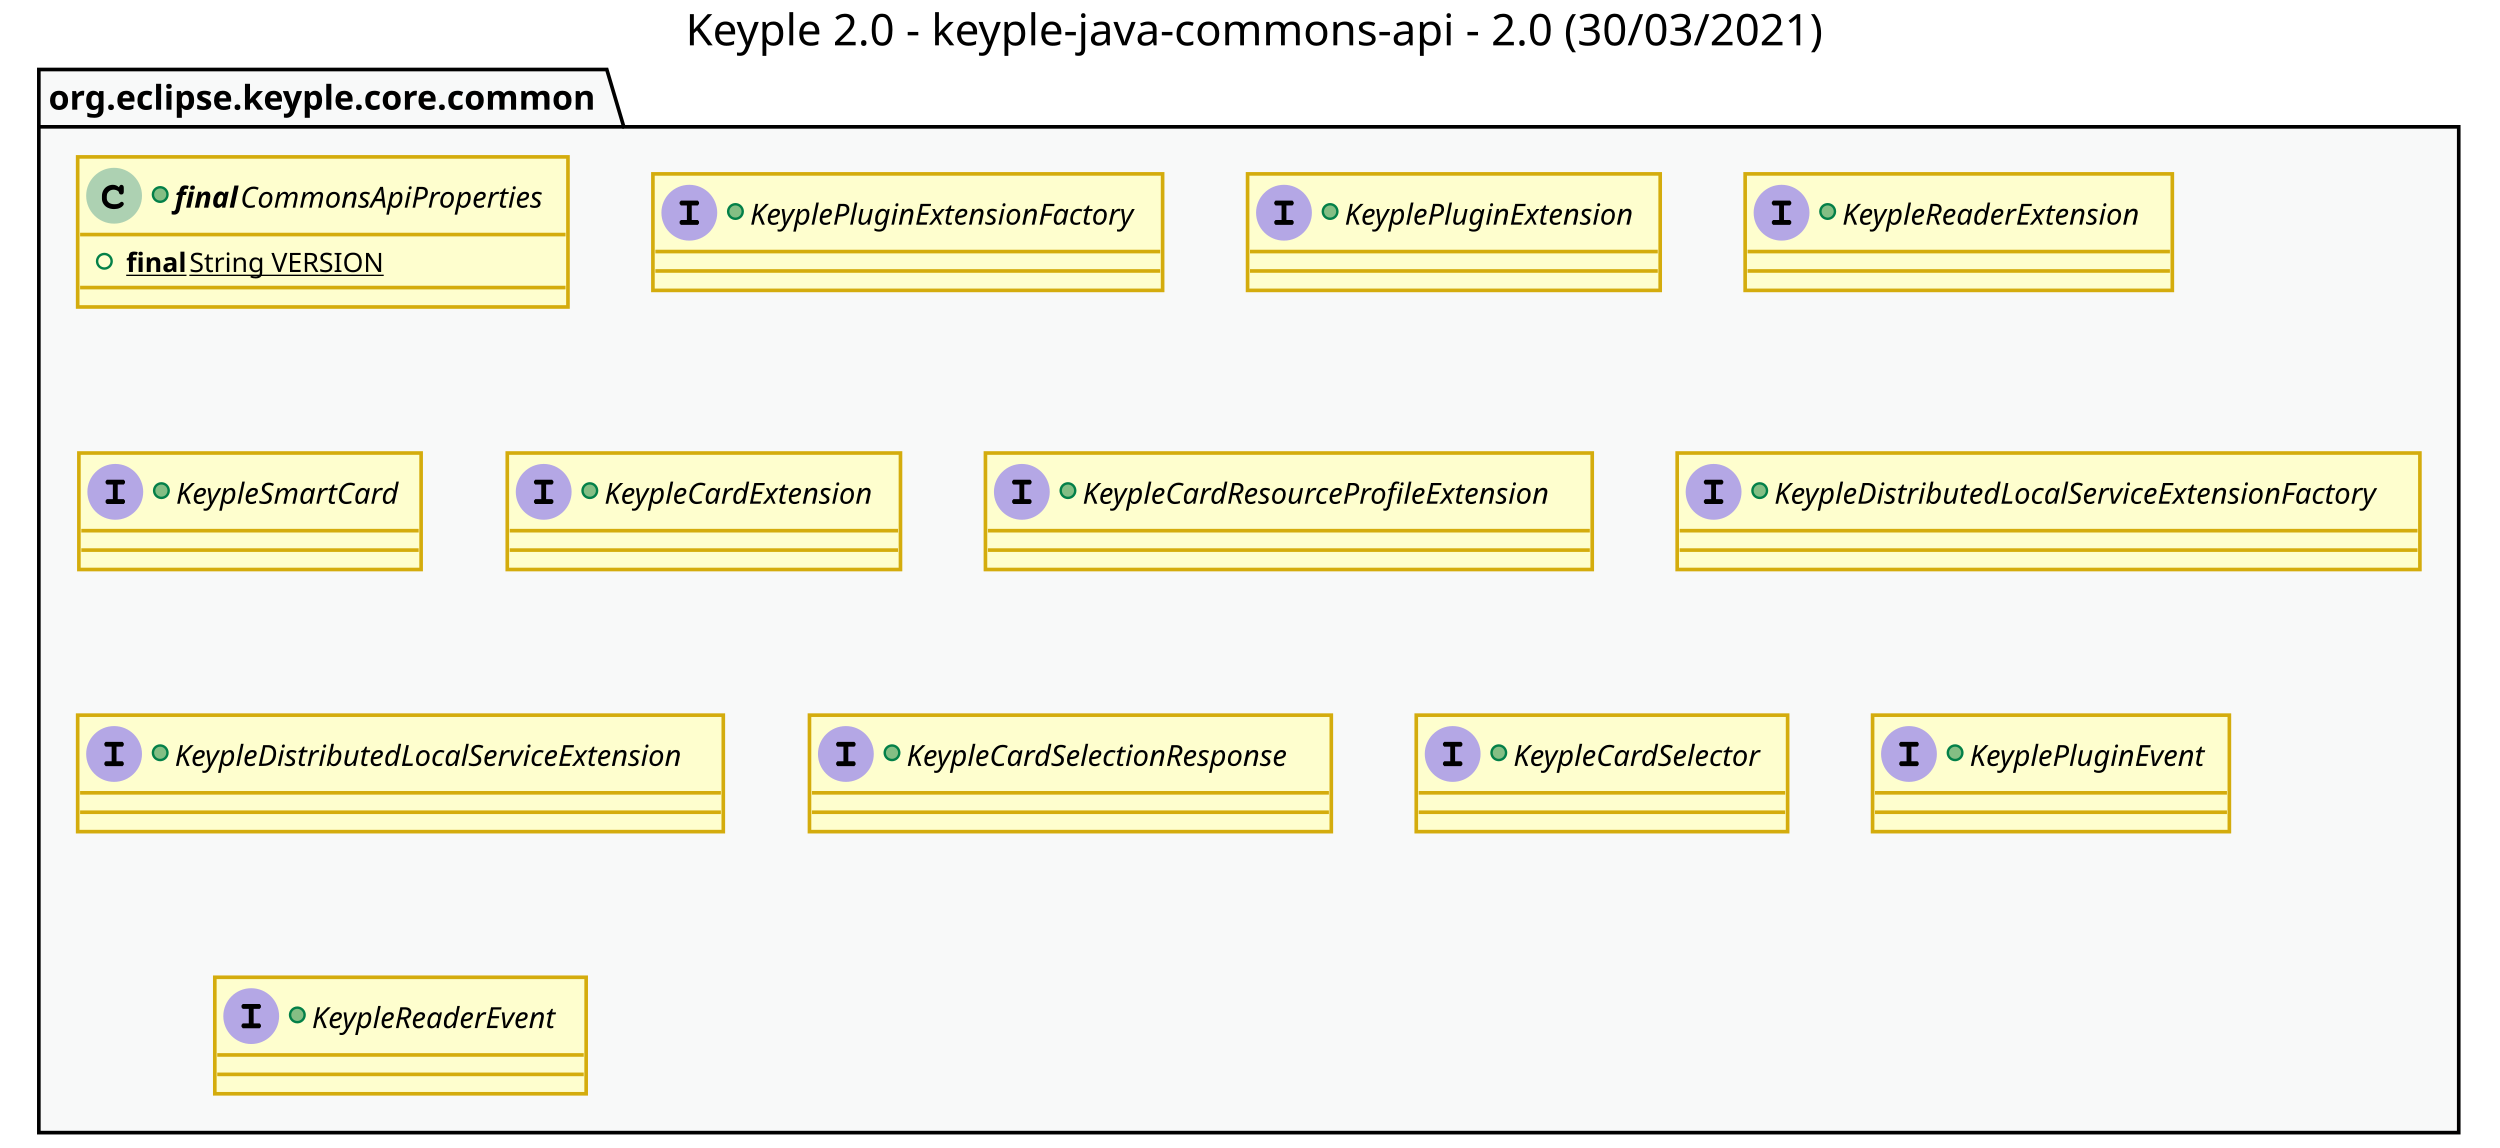
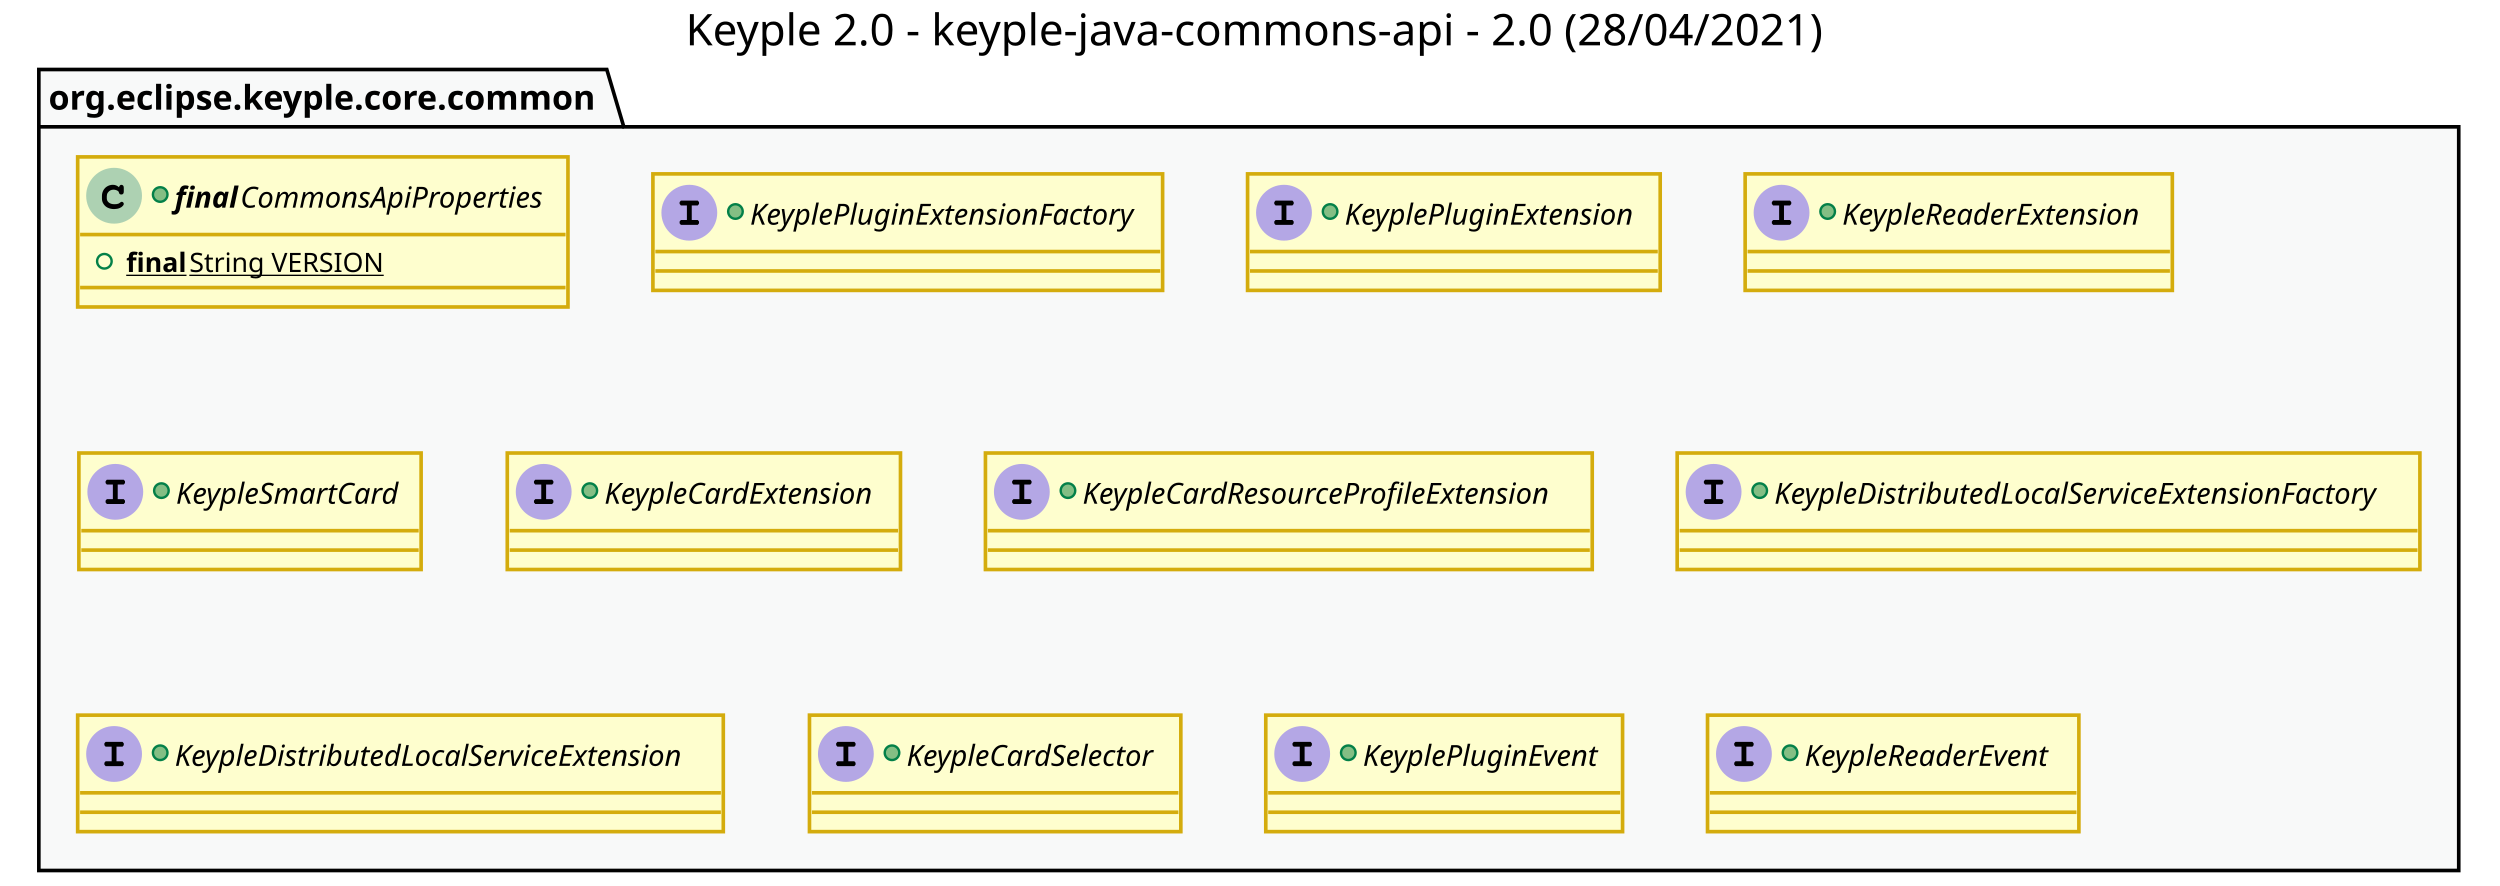
- <svg xmlns="http://www.w3.org/2000/svg" contentScriptType="application/ecmascript" contentStyleType="text/css" height="1182.5px" preserveAspectRatio="none" style="width:2575px;height:1182px;" version="1.1" viewBox="0 0 2575 1182" width="2575px" zoomAndPan="magnify">
+ <svg xmlns="http://www.w3.org/2000/svg" contentScriptType="application/ecmascript" contentStyleType="text/css" height="1095px" preserveAspectRatio="none" style="width:3090px;height:1095px;" version="1.1" viewBox="0 0 3090 1095" width="3090px" zoomAndPan="magnify">
  <defs />
  <g>
-     <text fill="#000000" font-family="sans-serif" font-size="45" lengthAdjust="spacing" textLength="1130" x="706.25" y="46.714">Keyple 2.0 - keyple-java-commons-api - 2.0 (30/03/2021)</text>
-     <polygon fill="#F8F9F9" points="40,71.602,625,71.602,642.5,130.625,2532.5,130.625,2532.5,1166.602,40,1166.602,40,71.602" style="stroke:#000000;stroke-width:3.75;" />
-     <line style="stroke:#000000;stroke-width:3.75;" x1="40" x2="642.5" y1="130.625" y2="130.625" />
-     <text fill="#000000" font-family="sans-serif" font-size="35" font-weight="bold" lengthAdjust="spacing" textLength="570" x="50" y="112.935">org.eclipse.keyple.core.common</text>
-     <rect codeLine="48" fill="#FEFECE" height="154.59" id="ApiProperties" style="stroke:#D4AC0D;stroke-width:3.75;" width="505" x="80" y="161.602" />
-     <ellipse cx="117.5" cy="201.602" fill="#ADD1B2" rx="27.5" ry="27.5" style="stroke:#ADD1B2;stroke-width:2.5;" />
-     <path d="M122.5,192.852 Q123.008,191.602 123.594,190.977 Q124.18,190.352 124.844,190.352 Q126.016,190.352 126.758,191.055 Q127.5,191.758 127.5,193.398 L127.5,197.305 Q127.5,198.945 126.797,199.648 Q126.094,200.352 125,200.352 Q124.023,200.352 123.398,199.922 Q122.773,199.492 122.5,198.359 Q122.383,197.578 121.953,197.148 Q121.172,196.328 119.766,195.859 Q118.359,195.352 116.953,195.352 Q115.195,195.352 113.711,196.055 Q112.266,196.758 111.133,198.32 Q110,199.883 110,202.031 L110,204.336 Q110,206.914 112.109,208.633 Q114.219,210.352 117.969,210.352 Q120.195,210.352 121.758,209.844 Q122.656,209.57 123.672,208.672 Q124.336,208.164 124.688,208.008 Q125.039,207.852 125.469,207.852 Q126.289,207.852 126.875,208.516 Q127.5,209.141 127.5,210.039 Q127.5,210.898 126.641,211.914 Q125.391,213.398 123.398,214.219 Q120.781,215.352 117.578,215.352 Q113.828,215.352 110.82,213.867 Q108.398,212.695 106.68,210.156 Q105,207.617 105,204.609 L105,201.875 Q105,198.75 106.484,196.016 Q108.008,193.281 110.625,191.836 Q113.281,190.352 116.25,190.352 Q118.047,190.352 119.609,190.977 Q121.172,191.602 122.5,192.852 Z " fill="#000000" />
-     <ellipse cx="165" cy="200.352" fill="#84BE84" rx="7.5" ry="7.5" style="stroke:#038048;stroke-width:2.5;" />
-     <text fill="#000000" font-family="sans-serif" font-size="30" font-style="italic" font-weight="bold" lengthAdjust="spacing" textLength="60" x="180" y="213.877">final</text>
-     <text fill="#000000" font-family="sans-serif" font-size="30" font-style="italic" lengthAdjust="spacing" textLength="330" x="247.5" y="213.877">CommonsApiProperties</text>
-     <line style="stroke:#D4AC0D;stroke-width:3.75;" x1="82.5" x2="582.5" y1="241.602" y2="241.602" />
-     <ellipse cx="107.5" cy="269.102" rx="7.5" ry="7.5" style="stroke:#038048;stroke-width:2.5;fill:none;" />
-     <text fill="#000000" font-family="sans-serif" font-size="27.5" font-weight="bold" lengthAdjust="spacing" text-decoration="underline" textLength="57.5" x="130" y="280.149">final</text>
-     <text fill="#000000" font-family="sans-serif" font-size="27.5" lengthAdjust="spacing" text-decoration="underline" textLength="190" x="195" y="280.149">String VERSION</text>
-     <line style="stroke:#D4AC0D;stroke-width:3.75;" x1="82.5" x2="582.5" y1="296.191" y2="296.191" />
-     <rect codeLine="51" fill="#FEFECE" height="120" id="KeyplePluginExtensionFactory" style="stroke:#D4AC0D;stroke-width:3.75;" width="525" x="672.5" y="179.102" />
-     <ellipse cx="710" cy="219.102" fill="#B4A7E5" rx="27.5" ry="27.5" style="stroke:#B4A7E5;stroke-width:2.5;" />
-     <path d="M712.5,211.602 L712.5,226.602 L717.5,226.602 L718.711,226.602 L720,228.164 L720,229.102 L720,230.039 L718.711,231.602 L717.5,231.602 L702.5,231.602 L701.289,231.602 L700,230.039 L700,229.102 L700,228.164 L701.289,226.602 L702.5,226.602 L707.5,226.602 L707.5,211.602 L702.5,211.602 L701.289,211.602 L700,210.039 L700,209.102 L700,208.164 L701.289,206.602 L702.5,206.602 L717.5,206.602 L718.711,206.602 L720,208.164 L720,209.102 L720,210.039 L718.711,211.602 L717.5,211.602 L712.5,211.602 Z " fill="#000000" />
-     <ellipse cx="757.5" cy="217.852" fill="#84BE84" rx="7.5" ry="7.5" style="stroke:#038048;stroke-width:2.5;" />
-     <text fill="#000000" font-family="sans-serif" font-size="30" font-style="italic" lengthAdjust="spacing" textLength="417.5" x="772.5" y="231.377">KeyplePluginExtensionFactory</text>
-     <line style="stroke:#D4AC0D;stroke-width:3.75;" x1="675" x2="1195" y1="259.102" y2="259.102" />
-     <line style="stroke:#D4AC0D;stroke-width:3.75;" x1="675" x2="1195" y1="279.102" y2="279.102" />
-     <rect codeLine="53" fill="#FEFECE" height="120" id="KeyplePluginExtension" style="stroke:#D4AC0D;stroke-width:3.75;" width="425" x="1285" y="179.102" />
-     <ellipse cx="1322.5" cy="219.102" fill="#B4A7E5" rx="27.5" ry="27.5" style="stroke:#B4A7E5;stroke-width:2.5;" />
-     <path d="M1325,211.602 L1325,226.602 L1330,226.602 L1331.211,226.602 L1332.5,228.164 L1332.5,229.102 L1332.5,230.039 L1331.211,231.602 L1330,231.602 L1315,231.602 L1313.789,231.602 L1312.5,230.039 L1312.5,229.102 L1312.5,228.164 L1313.789,226.602 L1315,226.602 L1320,226.602 L1320,211.602 L1315,211.602 L1313.789,211.602 L1312.5,210.039 L1312.5,209.102 L1312.5,208.164 L1313.789,206.602 L1315,206.602 L1330,206.602 L1331.211,206.602 L1332.5,208.164 L1332.5,209.102 L1332.5,210.039 L1331.211,211.602 L1330,211.602 L1325,211.602 Z " fill="#000000" />
-     <ellipse cx="1370" cy="217.852" fill="#84BE84" rx="7.5" ry="7.5" style="stroke:#038048;stroke-width:2.5;" />
-     <text fill="#000000" font-family="sans-serif" font-size="30" font-style="italic" lengthAdjust="spacing" textLength="317.5" x="1385" y="231.377">KeyplePluginExtension</text>
-     <line style="stroke:#D4AC0D;stroke-width:3.75;" x1="1287.5" x2="1707.5" y1="259.102" y2="259.102" />
-     <line style="stroke:#D4AC0D;stroke-width:3.75;" x1="1287.5" x2="1707.5" y1="279.102" y2="279.102" />
-     <rect codeLine="55" fill="#FEFECE" height="120" id="KeypleReaderExtension" style="stroke:#D4AC0D;stroke-width:3.75;" width="440" x="1797.5" y="179.102" />
-     <ellipse cx="1835" cy="219.102" fill="#B4A7E5" rx="27.5" ry="27.5" style="stroke:#B4A7E5;stroke-width:2.5;" />
-     <path d="M1837.5,211.602 L1837.5,226.602 L1842.5,226.602 L1843.711,226.602 L1845,228.164 L1845,229.102 L1845,230.039 L1843.711,231.602 L1842.5,231.602 L1827.5,231.602 L1826.289,231.602 L1825,230.039 L1825,229.102 L1825,228.164 L1826.289,226.602 L1827.5,226.602 L1832.5,226.602 L1832.5,211.602 L1827.5,211.602 L1826.289,211.602 L1825,210.039 L1825,209.102 L1825,208.164 L1826.289,206.602 L1827.5,206.602 L1842.5,206.602 L1843.711,206.602 L1845,208.164 L1845,209.102 L1845,210.039 L1843.711,211.602 L1842.5,211.602 L1837.5,211.602 Z " fill="#000000" />
-     <ellipse cx="1882.5" cy="217.852" fill="#84BE84" rx="7.5" ry="7.5" style="stroke:#038048;stroke-width:2.5;" />
-     <text fill="#000000" font-family="sans-serif" font-size="30" font-style="italic" lengthAdjust="spacing" textLength="332.5" x="1897.5" y="231.377">KeypleReaderExtension</text>
-     <line style="stroke:#D4AC0D;stroke-width:3.75;" x1="1800" x2="2235" y1="259.102" y2="259.102" />
-     <line style="stroke:#D4AC0D;stroke-width:3.75;" x1="1800" x2="2235" y1="279.102" y2="279.102" />
-     <rect codeLine="57" fill="#FEFECE" height="120" id="KeypleSmartCard" style="stroke:#D4AC0D;stroke-width:3.75;" width="352.5" x="81.25" y="466.602" />
-     <ellipse cx="118.75" cy="506.602" fill="#B4A7E5" rx="27.5" ry="27.5" style="stroke:#B4A7E5;stroke-width:2.5;" />
-     <path d="M121.25,499.102 L121.25,514.102 L126.25,514.102 L127.461,514.102 L128.75,515.664 L128.75,516.602 L128.75,517.539 L127.461,519.102 L126.25,519.102 L111.25,519.102 L110.039,519.102 L108.75,517.539 L108.75,516.602 L108.75,515.664 L110.039,514.102 L111.25,514.102 L116.25,514.102 L116.25,499.102 L111.25,499.102 L110.039,499.102 L108.75,497.539 L108.75,496.602 L108.75,495.664 L110.039,494.102 L111.25,494.102 L126.25,494.102 L127.461,494.102 L128.75,495.664 L128.75,496.602 L128.75,497.539 L127.461,499.102 L126.25,499.102 L121.25,499.102 Z " fill="#000000" />
-     <ellipse cx="166.25" cy="505.352" fill="#84BE84" rx="7.5" ry="7.5" style="stroke:#038048;stroke-width:2.5;" />
-     <text fill="#000000" font-family="sans-serif" font-size="30" font-style="italic" lengthAdjust="spacing" textLength="245" x="181.25" y="518.877">KeypleSmartCard</text>
-     <line style="stroke:#D4AC0D;stroke-width:3.75;" x1="83.75" x2="431.25" y1="546.602" y2="546.602" />
-     <line style="stroke:#D4AC0D;stroke-width:3.75;" x1="83.75" x2="431.25" y1="566.602" y2="566.602" />
-     <rect codeLine="59" fill="#FEFECE" height="120" id="KeypleCardExtension" style="stroke:#D4AC0D;stroke-width:3.75;" width="405" x="522.5" y="466.602" />
-     <ellipse cx="560" cy="506.602" fill="#B4A7E5" rx="27.5" ry="27.5" style="stroke:#B4A7E5;stroke-width:2.5;" />
-     <path d="M562.5,499.102 L562.5,514.102 L567.5,514.102 L568.711,514.102 L570,515.664 L570,516.602 L570,517.539 L568.711,519.102 L567.5,519.102 L552.5,519.102 L551.289,519.102 L550,517.539 L550,516.602 L550,515.664 L551.289,514.102 L552.5,514.102 L557.5,514.102 L557.5,499.102 L552.5,499.102 L551.289,499.102 L550,497.539 L550,496.602 L550,495.664 L551.289,494.102 L552.5,494.102 L567.5,494.102 L568.711,494.102 L570,495.664 L570,496.602 L570,497.539 L568.711,499.102 L567.5,499.102 L562.5,499.102 Z " fill="#000000" />
-     <ellipse cx="607.5" cy="505.352" fill="#84BE84" rx="7.5" ry="7.5" style="stroke:#038048;stroke-width:2.5;" />
-     <text fill="#000000" font-family="sans-serif" font-size="30" font-style="italic" lengthAdjust="spacing" textLength="297.5" x="622.5" y="518.877">KeypleCardExtension</text>
-     <line style="stroke:#D4AC0D;stroke-width:3.75;" x1="525" x2="925" y1="546.602" y2="546.602" />
-     <line style="stroke:#D4AC0D;stroke-width:3.75;" x1="525" x2="925" y1="566.602" y2="566.602" />
-     <rect codeLine="61" fill="#FEFECE" height="120" id="KeypleCardResourceProfileExtension" style="stroke:#D4AC0D;stroke-width:3.75;" width="625" x="1015" y="466.602" />
-     <ellipse cx="1052.5" cy="506.602" fill="#B4A7E5" rx="27.5" ry="27.5" style="stroke:#B4A7E5;stroke-width:2.5;" />
-     <path d="M1055,499.102 L1055,514.102 L1060,514.102 L1061.211,514.102 L1062.5,515.664 L1062.5,516.602 L1062.5,517.539 L1061.211,519.102 L1060,519.102 L1045,519.102 L1043.789,519.102 L1042.5,517.539 L1042.5,516.602 L1042.5,515.664 L1043.789,514.102 L1045,514.102 L1050,514.102 L1050,499.102 L1045,499.102 L1043.789,499.102 L1042.5,497.539 L1042.5,496.602 L1042.5,495.664 L1043.789,494.102 L1045,494.102 L1060,494.102 L1061.211,494.102 L1062.5,495.664 L1062.5,496.602 L1062.5,497.539 L1061.211,499.102 L1060,499.102 L1055,499.102 Z " fill="#000000" />
-     <ellipse cx="1100" cy="505.352" fill="#84BE84" rx="7.5" ry="7.5" style="stroke:#038048;stroke-width:2.5;" />
-     <text fill="#000000" font-family="sans-serif" font-size="30" font-style="italic" lengthAdjust="spacing" textLength="517.5" x="1115" y="518.877">KeypleCardResourceProfileExtension</text>
-     <line style="stroke:#D4AC0D;stroke-width:3.75;" x1="1017.5" x2="1637.5" y1="546.602" y2="546.602" />
-     <line style="stroke:#D4AC0D;stroke-width:3.75;" x1="1017.5" x2="1637.5" y1="566.602" y2="566.602" />
-     <rect codeLine="63" fill="#FEFECE" height="120" id="KeypleDistributedLocalServiceExtensionFactory" style="stroke:#D4AC0D;stroke-width:3.75;" width="765" x="1727.5" y="466.602" />
-     <ellipse cx="1765" cy="506.602" fill="#B4A7E5" rx="27.5" ry="27.5" style="stroke:#B4A7E5;stroke-width:2.5;" />
-     <path d="M1767.5,499.102 L1767.5,514.102 L1772.5,514.102 L1773.711,514.102 L1775,515.664 L1775,516.602 L1775,517.539 L1773.711,519.102 L1772.5,519.102 L1757.5,519.102 L1756.289,519.102 L1755,517.539 L1755,516.602 L1755,515.664 L1756.289,514.102 L1757.5,514.102 L1762.5,514.102 L1762.5,499.102 L1757.5,499.102 L1756.289,499.102 L1755,497.539 L1755,496.602 L1755,495.664 L1756.289,494.102 L1757.5,494.102 L1772.5,494.102 L1773.711,494.102 L1775,495.664 L1775,496.602 L1775,497.539 L1773.711,499.102 L1772.5,499.102 L1767.5,499.102 Z " fill="#000000" />
-     <ellipse cx="1812.5" cy="505.352" fill="#84BE84" rx="7.5" ry="7.5" style="stroke:#038048;stroke-width:2.5;" />
-     <text fill="#000000" font-family="sans-serif" font-size="30" font-style="italic" lengthAdjust="spacing" textLength="657.5" x="1827.5" y="518.877">KeypleDistributedLocalServiceExtensionFactory</text>
-     <line style="stroke:#D4AC0D;stroke-width:3.75;" x1="1730" x2="2490" y1="546.602" y2="546.602" />
-     <line style="stroke:#D4AC0D;stroke-width:3.75;" x1="1730" x2="2490" y1="566.602" y2="566.602" />
-     <rect codeLine="65" fill="#FEFECE" height="120" id="KeypleDistributedLocalServiceExtension" style="stroke:#D4AC0D;stroke-width:3.75;" width="665" x="80" y="736.602" />
-     <ellipse cx="117.5" cy="776.602" fill="#B4A7E5" rx="27.5" ry="27.5" style="stroke:#B4A7E5;stroke-width:2.5;" />
-     <path d="M120,769.102 L120,784.102 L125,784.102 L126.211,784.102 L127.5,785.664 L127.5,786.602 L127.5,787.539 L126.211,789.102 L125,789.102 L110,789.102 L108.789,789.102 L107.5,787.539 L107.5,786.602 L107.5,785.664 L108.789,784.102 L110,784.102 L115,784.102 L115,769.102 L110,769.102 L108.789,769.102 L107.5,767.539 L107.5,766.602 L107.5,765.664 L108.789,764.102 L110,764.102 L125,764.102 L126.211,764.102 L127.5,765.664 L127.5,766.602 L127.5,767.539 L126.211,769.102 L125,769.102 L120,769.102 Z " fill="#000000" />
-     <ellipse cx="165" cy="775.352" fill="#84BE84" rx="7.5" ry="7.5" style="stroke:#038048;stroke-width:2.5;" />
-     <text fill="#000000" font-family="sans-serif" font-size="30" font-style="italic" lengthAdjust="spacing" textLength="557.5" x="180" y="788.877">KeypleDistributedLocalServiceExtension</text>
-     <line style="stroke:#D4AC0D;stroke-width:3.75;" x1="82.5" x2="742.5" y1="816.602" y2="816.602" />
-     <line style="stroke:#D4AC0D;stroke-width:3.75;" x1="82.5" x2="742.5" y1="836.602" y2="836.602" />
-     <rect codeLine="67" fill="#FEFECE" height="120" id="KeypleCardSelectionResponse" style="stroke:#D4AC0D;stroke-width:3.75;" width="537.5" x="833.75" y="736.602" />
-     <ellipse cx="871.25" cy="776.602" fill="#B4A7E5" rx="27.5" ry="27.5" style="stroke:#B4A7E5;stroke-width:2.5;" />
-     <path d="M873.75,769.102 L873.75,784.102 L878.75,784.102 L879.961,784.102 L881.25,785.664 L881.25,786.602 L881.25,787.539 L879.961,789.102 L878.75,789.102 L863.75,789.102 L862.539,789.102 L861.25,787.539 L861.25,786.602 L861.25,785.664 L862.539,784.102 L863.75,784.102 L868.75,784.102 L868.75,769.102 L863.75,769.102 L862.539,769.102 L861.25,767.539 L861.25,766.602 L861.25,765.664 L862.539,764.102 L863.75,764.102 L878.75,764.102 L879.961,764.102 L881.25,765.664 L881.25,766.602 L881.25,767.539 L879.961,769.102 L878.75,769.102 L873.75,769.102 Z " fill="#000000" />
-     <ellipse cx="918.75" cy="775.352" fill="#84BE84" rx="7.5" ry="7.5" style="stroke:#038048;stroke-width:2.5;" />
-     <text fill="#000000" font-family="sans-serif" font-size="30" font-style="italic" lengthAdjust="spacing" textLength="430" x="933.75" y="788.877">KeypleCardSelectionResponse</text>
-     <line style="stroke:#D4AC0D;stroke-width:3.75;" x1="836.25" x2="1368.75" y1="816.602" y2="816.602" />
-     <line style="stroke:#D4AC0D;stroke-width:3.75;" x1="836.25" x2="1368.75" y1="836.602" y2="836.602" />
-     <rect codeLine="69" fill="#FEFECE" height="120" id="KeypleCardSelector" style="stroke:#D4AC0D;stroke-width:3.75;" width="382.5" x="1458.75" y="736.602" />
-     <ellipse cx="1496.25" cy="776.602" fill="#B4A7E5" rx="27.5" ry="27.5" style="stroke:#B4A7E5;stroke-width:2.5;" />
-     <path d="M1498.75,769.102 L1498.75,784.102 L1503.75,784.102 L1504.961,784.102 L1506.25,785.664 L1506.25,786.602 L1506.25,787.539 L1504.961,789.102 L1503.75,789.102 L1488.75,789.102 L1487.539,789.102 L1486.25,787.539 L1486.25,786.602 L1486.25,785.664 L1487.539,784.102 L1488.75,784.102 L1493.75,784.102 L1493.75,769.102 L1488.75,769.102 L1487.539,769.102 L1486.25,767.539 L1486.25,766.602 L1486.25,765.664 L1487.539,764.102 L1488.75,764.102 L1503.75,764.102 L1504.961,764.102 L1506.25,765.664 L1506.25,766.602 L1506.25,767.539 L1504.961,769.102 L1503.75,769.102 L1498.75,769.102 Z " fill="#000000" />
-     <ellipse cx="1543.75" cy="775.352" fill="#84BE84" rx="7.5" ry="7.5" style="stroke:#038048;stroke-width:2.5;" />
-     <text fill="#000000" font-family="sans-serif" font-size="30" font-style="italic" lengthAdjust="spacing" textLength="275" x="1558.75" y="788.877">KeypleCardSelector</text>
-     <line style="stroke:#D4AC0D;stroke-width:3.75;" x1="1461.25" x2="1838.75" y1="816.602" y2="816.602" />
-     <line style="stroke:#D4AC0D;stroke-width:3.75;" x1="1461.25" x2="1838.75" y1="836.602" y2="836.602" />
-     <rect codeLine="71" fill="#FEFECE" height="120" id="KeyplePluginEvent" style="stroke:#D4AC0D;stroke-width:3.75;" width="367.5" x="1928.75" y="736.602" />
-     <ellipse cx="1966.25" cy="776.602" fill="#B4A7E5" rx="27.5" ry="27.5" style="stroke:#B4A7E5;stroke-width:2.5;" />
-     <path d="M1968.75,769.102 L1968.75,784.102 L1973.75,784.102 L1974.961,784.102 L1976.25,785.664 L1976.25,786.602 L1976.25,787.539 L1974.961,789.102 L1973.75,789.102 L1958.75,789.102 L1957.539,789.102 L1956.25,787.539 L1956.25,786.602 L1956.25,785.664 L1957.539,784.102 L1958.75,784.102 L1963.75,784.102 L1963.75,769.102 L1958.75,769.102 L1957.539,769.102 L1956.25,767.539 L1956.25,766.602 L1956.25,765.664 L1957.539,764.102 L1958.75,764.102 L1973.75,764.102 L1974.961,764.102 L1976.25,765.664 L1976.25,766.602 L1976.25,767.539 L1974.961,769.102 L1973.75,769.102 L1968.75,769.102 Z " fill="#000000" />
-     <ellipse cx="2013.75" cy="775.352" fill="#84BE84" rx="7.5" ry="7.5" style="stroke:#038048;stroke-width:2.5;" />
-     <text fill="#000000" font-family="sans-serif" font-size="30" font-style="italic" lengthAdjust="spacing" textLength="260" x="2028.75" y="788.877">KeyplePluginEvent</text>
-     <line style="stroke:#D4AC0D;stroke-width:3.75;" x1="1931.25" x2="2293.75" y1="816.602" y2="816.602" />
-     <line style="stroke:#D4AC0D;stroke-width:3.75;" x1="1931.25" x2="2293.75" y1="836.602" y2="836.602" />
-     <rect codeLine="73" fill="#FEFECE" height="120" id="KeypleReaderEvent" style="stroke:#D4AC0D;stroke-width:3.75;" width="382.5" x="221.25" y="1006.602" />
-     <ellipse cx="258.75" cy="1046.602" fill="#B4A7E5" rx="27.5" ry="27.5" style="stroke:#B4A7E5;stroke-width:2.5;" />
-     <path d="M261.25,1039.102 L261.25,1054.102 L266.25,1054.102 L267.461,1054.102 L268.75,1055.664 L268.75,1056.602 L268.75,1057.539 L267.461,1059.102 L266.25,1059.102 L251.25,1059.102 L250.039,1059.102 L248.75,1057.539 L248.75,1056.602 L248.75,1055.664 L250.039,1054.102 L251.25,1054.102 L256.25,1054.102 L256.25,1039.102 L251.25,1039.102 L250.039,1039.102 L248.75,1037.539 L248.75,1036.602 L248.75,1035.664 L250.039,1034.102 L251.25,1034.102 L266.25,1034.102 L267.461,1034.102 L268.75,1035.664 L268.75,1036.602 L268.75,1037.539 L267.461,1039.102 L266.25,1039.102 L261.25,1039.102 Z " fill="#000000" />
-     <ellipse cx="306.25" cy="1045.352" fill="#84BE84" rx="7.5" ry="7.5" style="stroke:#038048;stroke-width:2.5;" />
-     <text fill="#000000" font-family="sans-serif" font-size="30" font-style="italic" lengthAdjust="spacing" textLength="275" x="321.25" y="1058.877">KeypleReaderEvent</text>
-     <line style="stroke:#D4AC0D;stroke-width:3.75;" x1="223.75" x2="601.25" y1="1086.602" y2="1086.602" />
-     <line style="stroke:#D4AC0D;stroke-width:3.75;" x1="223.75" x2="601.25" y1="1106.602" y2="1106.602" />
+     <text fill="#000000" font-family="sans-serif" font-size="54" lengthAdjust="spacing" textLength="1356" x="847.5" y="56.057">Keyple 2.0 - keyple-java-commons-api - 2.0 (28/04/2021)</text>
+     <polygon fill="#F8F9F9" points="48,85.922,750,85.922,771,156.75,3039,156.75,3039,1075.922,48,1075.922,48,85.922" style="stroke:#000000;stroke-width:4.5;" />
+     <line style="stroke:#000000;stroke-width:4.5;" x1="48" x2="771" y1="156.75" y2="156.75" />
+     <text fill="#000000" font-family="sans-serif" font-size="42" font-weight="bold" lengthAdjust="spacing" textLength="684" x="60" y="135.522">org.eclipse.keyple.core.common</text>
+     <rect codeLine="48" fill="#FEFECE" height="185.508" id="ApiProperties" style="stroke:#D4AC0D;stroke-width:4.5;" width="606" x="96" y="193.922" />
+     <ellipse cx="141" cy="241.922" fill="#ADD1B2" rx="33" ry="33" style="stroke:#ADD1B2;stroke-width:3.0;" />
+     <path d="M147,231.422 Q147.609,229.922 148.312,229.172 Q149.016,228.422 149.812,228.422 Q151.219,228.422 152.109,229.266 Q153,230.109 153,232.078 L153,236.766 Q153,238.734 152.156,239.578 Q151.312,240.422 150,240.422 Q148.828,240.422 148.078,239.906 Q147.328,239.391 147,238.031 Q146.859,237.094 146.344,236.578 Q145.406,235.594 143.719,235.031 Q142.031,234.422 140.344,234.422 Q138.234,234.422 136.453,235.266 Q134.719,236.109 133.359,237.984 Q132,239.859 132,242.438 L132,245.203 Q132,248.297 134.531,250.359 Q137.062,252.422 141.562,252.422 Q144.234,252.422 146.109,251.812 Q147.188,251.484 148.406,250.406 Q149.203,249.797 149.625,249.609 Q150.047,249.422 150.562,249.422 Q151.547,249.422 152.25,250.219 Q153,250.969 153,252.047 Q153,253.078 151.969,254.297 Q150.469,256.078 148.078,257.062 Q144.938,258.422 141.094,258.422 Q136.594,258.422 132.984,256.641 Q130.078,255.234 128.016,252.188 Q126,249.141 126,245.531 L126,242.25 Q126,238.5 127.781,235.219 Q129.609,231.938 132.75,230.203 Q135.938,228.422 139.5,228.422 Q141.656,228.422 143.531,229.172 Q145.406,229.922 147,231.422 Z " fill="#000000" />
+     <ellipse cx="198" cy="240.422" fill="#84BE84" rx="9" ry="9" style="stroke:#038048;stroke-width:3.0;" />
+     <text fill="#000000" font-family="sans-serif" font-size="36" font-style="italic" font-weight="bold" lengthAdjust="spacing" textLength="72" x="216" y="256.652">final</text>
+     <text fill="#000000" font-family="sans-serif" font-size="36" font-style="italic" lengthAdjust="spacing" textLength="396" x="297" y="256.652">CommonsApiProperties</text>
+     <line style="stroke:#D4AC0D;stroke-width:4.5;" x1="99" x2="699" y1="289.922" y2="289.922" />
+     <ellipse cx="129" cy="322.922" rx="9" ry="9" style="stroke:#038048;stroke-width:3.0;fill:none;" />
+     <text fill="#000000" font-family="sans-serif" font-size="33" font-weight="bold" lengthAdjust="spacing" text-decoration="underline" textLength="69" x="156" y="336.179">final</text>
+     <text fill="#000000" font-family="sans-serif" font-size="33" lengthAdjust="spacing" text-decoration="underline" textLength="228" x="234" y="336.179">String VERSION</text>
+     <line style="stroke:#D4AC0D;stroke-width:4.5;" x1="99" x2="699" y1="355.43" y2="355.43" />
+     <rect codeLine="51" fill="#FEFECE" height="144" id="KeyplePluginExtensionFactory" style="stroke:#D4AC0D;stroke-width:4.5;" width="630" x="807" y="214.922" />
+     <ellipse cx="852" cy="262.922" fill="#B4A7E5" rx="33" ry="33" style="stroke:#B4A7E5;stroke-width:3.0;" />
+     <path d="M855,253.922 L855,271.922 L861,271.922 L862.453,271.922 L864,273.797 L864,274.922 L864,276.047 L862.453,277.922 L861,277.922 L843,277.922 L841.547,277.922 L840,276.047 L840,274.922 L840,273.797 L841.547,271.922 L843,271.922 L849,271.922 L849,253.922 L843,253.922 L841.547,253.922 L840,252.047 L840,250.922 L840,249.797 L841.547,247.922 L843,247.922 L861,247.922 L862.453,247.922 L864,249.797 L864,250.922 L864,252.047 L862.453,253.922 L861,253.922 L855,253.922 Z " fill="#000000" />
+     <ellipse cx="909" cy="261.422" fill="#84BE84" rx="9" ry="9" style="stroke:#038048;stroke-width:3.0;" />
+     <text fill="#000000" font-family="sans-serif" font-size="36" font-style="italic" lengthAdjust="spacing" textLength="501" x="927" y="277.652">KeyplePluginExtensionFactory</text>
+     <line style="stroke:#D4AC0D;stroke-width:4.5;" x1="810" x2="1434" y1="310.922" y2="310.922" />
+     <line style="stroke:#D4AC0D;stroke-width:4.5;" x1="810" x2="1434" y1="334.922" y2="334.922" />
+     <rect codeLine="53" fill="#FEFECE" height="144" id="KeyplePluginExtension" style="stroke:#D4AC0D;stroke-width:4.5;" width="510" x="1542" y="214.922" />
+     <ellipse cx="1587" cy="262.922" fill="#B4A7E5" rx="33" ry="33" style="stroke:#B4A7E5;stroke-width:3.0;" />
+     <path d="M1590,253.922 L1590,271.922 L1596,271.922 L1597.453,271.922 L1599,273.797 L1599,274.922 L1599,276.047 L1597.453,277.922 L1596,277.922 L1578,277.922 L1576.547,277.922 L1575,276.047 L1575,274.922 L1575,273.797 L1576.547,271.922 L1578,271.922 L1584,271.922 L1584,253.922 L1578,253.922 L1576.547,253.922 L1575,252.047 L1575,250.922 L1575,249.797 L1576.547,247.922 L1578,247.922 L1596,247.922 L1597.453,247.922 L1599,249.797 L1599,250.922 L1599,252.047 L1597.453,253.922 L1596,253.922 L1590,253.922 Z " fill="#000000" />
+     <ellipse cx="1644" cy="261.422" fill="#84BE84" rx="9" ry="9" style="stroke:#038048;stroke-width:3.0;" />
+     <text fill="#000000" font-family="sans-serif" font-size="36" font-style="italic" lengthAdjust="spacing" textLength="381" x="1662" y="277.652">KeyplePluginExtension</text>
+     <line style="stroke:#D4AC0D;stroke-width:4.5;" x1="1545" x2="2049" y1="310.922" y2="310.922" />
+     <line style="stroke:#D4AC0D;stroke-width:4.5;" x1="1545" x2="2049" y1="334.922" y2="334.922" />
+     <rect codeLine="55" fill="#FEFECE" height="144" id="KeypleReaderExtension" style="stroke:#D4AC0D;stroke-width:4.5;" width="528" x="2157" y="214.922" />
+     <ellipse cx="2202" cy="262.922" fill="#B4A7E5" rx="33" ry="33" style="stroke:#B4A7E5;stroke-width:3.0;" />
+     <path d="M2205,253.922 L2205,271.922 L2211,271.922 L2212.453,271.922 L2214,273.797 L2214,274.922 L2214,276.047 L2212.453,277.922 L2211,277.922 L2193,277.922 L2191.547,277.922 L2190,276.047 L2190,274.922 L2190,273.797 L2191.547,271.922 L2193,271.922 L2199,271.922 L2199,253.922 L2193,253.922 L2191.547,253.922 L2190,252.047 L2190,250.922 L2190,249.797 L2191.547,247.922 L2193,247.922 L2211,247.922 L2212.453,247.922 L2214,249.797 L2214,250.922 L2214,252.047 L2212.453,253.922 L2211,253.922 L2205,253.922 Z " fill="#000000" />
+     <ellipse cx="2259" cy="261.422" fill="#84BE84" rx="9" ry="9" style="stroke:#038048;stroke-width:3.0;" />
+     <text fill="#000000" font-family="sans-serif" font-size="36" font-style="italic" lengthAdjust="spacing" textLength="399" x="2277" y="277.652">KeypleReaderExtension</text>
+     <line style="stroke:#D4AC0D;stroke-width:4.5;" x1="2160" x2="2682" y1="310.922" y2="310.922" />
+     <line style="stroke:#D4AC0D;stroke-width:4.5;" x1="2160" x2="2682" y1="334.922" y2="334.922" />
+     <rect codeLine="57" fill="#FEFECE" height="144" id="KeypleSmartCard" style="stroke:#D4AC0D;stroke-width:4.5;" width="423" x="97.5" y="559.922" />
+     <ellipse cx="142.5" cy="607.922" fill="#B4A7E5" rx="33" ry="33" style="stroke:#B4A7E5;stroke-width:3.0;" />
+     <path d="M145.5,598.922 L145.5,616.922 L151.5,616.922 L152.953,616.922 L154.5,618.797 L154.5,619.922 L154.5,621.047 L152.953,622.922 L151.5,622.922 L133.5,622.922 L132.047,622.922 L130.5,621.047 L130.5,619.922 L130.5,618.797 L132.047,616.922 L133.5,616.922 L139.5,616.922 L139.5,598.922 L133.5,598.922 L132.047,598.922 L130.5,597.047 L130.5,595.922 L130.5,594.797 L132.047,592.922 L133.5,592.922 L151.5,592.922 L152.953,592.922 L154.5,594.797 L154.5,595.922 L154.5,597.047 L152.953,598.922 L151.5,598.922 L145.5,598.922 Z " fill="#000000" />
+     <ellipse cx="199.5" cy="606.422" fill="#84BE84" rx="9" ry="9" style="stroke:#038048;stroke-width:3.0;" />
+     <text fill="#000000" font-family="sans-serif" font-size="36" font-style="italic" lengthAdjust="spacing" textLength="294" x="217.5" y="622.652">KeypleSmartCard</text>
+     <line style="stroke:#D4AC0D;stroke-width:4.5;" x1="100.5" x2="517.5" y1="655.922" y2="655.922" />
+     <line style="stroke:#D4AC0D;stroke-width:4.5;" x1="100.5" x2="517.5" y1="679.922" y2="679.922" />
+     <rect codeLine="59" fill="#FEFECE" height="144" id="KeypleCardExtension" style="stroke:#D4AC0D;stroke-width:4.5;" width="486" x="627" y="559.922" />
+     <ellipse cx="672" cy="607.922" fill="#B4A7E5" rx="33" ry="33" style="stroke:#B4A7E5;stroke-width:3.0;" />
+     <path d="M675,598.922 L675,616.922 L681,616.922 L682.453,616.922 L684,618.797 L684,619.922 L684,621.047 L682.453,622.922 L681,622.922 L663,622.922 L661.547,622.922 L660,621.047 L660,619.922 L660,618.797 L661.547,616.922 L663,616.922 L669,616.922 L669,598.922 L663,598.922 L661.547,598.922 L660,597.047 L660,595.922 L660,594.797 L661.547,592.922 L663,592.922 L681,592.922 L682.453,592.922 L684,594.797 L684,595.922 L684,597.047 L682.453,598.922 L681,598.922 L675,598.922 Z " fill="#000000" />
+     <ellipse cx="729" cy="606.422" fill="#84BE84" rx="9" ry="9" style="stroke:#038048;stroke-width:3.0;" />
+     <text fill="#000000" font-family="sans-serif" font-size="36" font-style="italic" lengthAdjust="spacing" textLength="357" x="747" y="622.652">KeypleCardExtension</text>
+     <line style="stroke:#D4AC0D;stroke-width:4.5;" x1="630" x2="1110" y1="655.922" y2="655.922" />
+     <line style="stroke:#D4AC0D;stroke-width:4.5;" x1="630" x2="1110" y1="679.922" y2="679.922" />
+     <rect codeLine="61" fill="#FEFECE" height="144" id="KeypleCardResourceProfileExtension" style="stroke:#D4AC0D;stroke-width:4.5;" width="750" x="1218" y="559.922" />
+     <ellipse cx="1263" cy="607.922" fill="#B4A7E5" rx="33" ry="33" style="stroke:#B4A7E5;stroke-width:3.0;" />
+     <path d="M1266,598.922 L1266,616.922 L1272,616.922 L1273.453,616.922 L1275,618.797 L1275,619.922 L1275,621.047 L1273.453,622.922 L1272,622.922 L1254,622.922 L1252.547,622.922 L1251,621.047 L1251,619.922 L1251,618.797 L1252.547,616.922 L1254,616.922 L1260,616.922 L1260,598.922 L1254,598.922 L1252.547,598.922 L1251,597.047 L1251,595.922 L1251,594.797 L1252.547,592.922 L1254,592.922 L1272,592.922 L1273.453,592.922 L1275,594.797 L1275,595.922 L1275,597.047 L1273.453,598.922 L1272,598.922 L1266,598.922 Z " fill="#000000" />
+     <ellipse cx="1320" cy="606.422" fill="#84BE84" rx="9" ry="9" style="stroke:#038048;stroke-width:3.0;" />
+     <text fill="#000000" font-family="sans-serif" font-size="36" font-style="italic" lengthAdjust="spacing" textLength="621" x="1338" y="622.652">KeypleCardResourceProfileExtension</text>
+     <line style="stroke:#D4AC0D;stroke-width:4.5;" x1="1221" x2="1965" y1="655.922" y2="655.922" />
+     <line style="stroke:#D4AC0D;stroke-width:4.5;" x1="1221" x2="1965" y1="679.922" y2="679.922" />
+     <rect codeLine="63" fill="#FEFECE" height="144" id="KeypleDistributedLocalServiceExtensionFactory" style="stroke:#D4AC0D;stroke-width:4.5;" width="918" x="2073" y="559.922" />
+     <ellipse cx="2118" cy="607.922" fill="#B4A7E5" rx="33" ry="33" style="stroke:#B4A7E5;stroke-width:3.0;" />
+     <path d="M2121,598.922 L2121,616.922 L2127,616.922 L2128.453,616.922 L2130,618.797 L2130,619.922 L2130,621.047 L2128.453,622.922 L2127,622.922 L2109,622.922 L2107.547,622.922 L2106,621.047 L2106,619.922 L2106,618.797 L2107.547,616.922 L2109,616.922 L2115,616.922 L2115,598.922 L2109,598.922 L2107.547,598.922 L2106,597.047 L2106,595.922 L2106,594.797 L2107.547,592.922 L2109,592.922 L2127,592.922 L2128.453,592.922 L2130,594.797 L2130,595.922 L2130,597.047 L2128.453,598.922 L2127,598.922 L2121,598.922 Z " fill="#000000" />
+     <ellipse cx="2175" cy="606.422" fill="#84BE84" rx="9" ry="9" style="stroke:#038048;stroke-width:3.0;" />
+     <text fill="#000000" font-family="sans-serif" font-size="36" font-style="italic" lengthAdjust="spacing" textLength="789" x="2193" y="622.652">KeypleDistributedLocalServiceExtensionFactory</text>
+     <line style="stroke:#D4AC0D;stroke-width:4.5;" x1="2076" x2="2988" y1="655.922" y2="655.922" />
+     <line style="stroke:#D4AC0D;stroke-width:4.5;" x1="2076" x2="2988" y1="679.922" y2="679.922" />
+     <rect codeLine="65" fill="#FEFECE" height="144" id="KeypleDistributedLocalServiceExtension" style="stroke:#D4AC0D;stroke-width:4.5;" width="798" x="96" y="883.922" />
+     <ellipse cx="141" cy="931.922" fill="#B4A7E5" rx="33" ry="33" style="stroke:#B4A7E5;stroke-width:3.0;" />
+     <path d="M144,922.922 L144,940.922 L150,940.922 L151.453,940.922 L153,942.797 L153,943.922 L153,945.047 L151.453,946.922 L150,946.922 L132,946.922 L130.547,946.922 L129,945.047 L129,943.922 L129,942.797 L130.547,940.922 L132,940.922 L138,940.922 L138,922.922 L132,922.922 L130.547,922.922 L129,921.047 L129,919.922 L129,918.797 L130.547,916.922 L132,916.922 L150,916.922 L151.453,916.922 L153,918.797 L153,919.922 L153,921.047 L151.453,922.922 L150,922.922 L144,922.922 Z " fill="#000000" />
+     <ellipse cx="198" cy="930.422" fill="#84BE84" rx="9" ry="9" style="stroke:#038048;stroke-width:3.0;" />
+     <text fill="#000000" font-family="sans-serif" font-size="36" font-style="italic" lengthAdjust="spacing" textLength="669" x="216" y="946.652">KeypleDistributedLocalServiceExtension</text>
+     <line style="stroke:#D4AC0D;stroke-width:4.5;" x1="99" x2="891" y1="979.922" y2="979.922" />
+     <line style="stroke:#D4AC0D;stroke-width:4.5;" x1="99" x2="891" y1="1003.922" y2="1003.922" />
+     <rect codeLine="67" fill="#FEFECE" height="144" id="KeypleCardSelector" style="stroke:#D4AC0D;stroke-width:4.5;" width="459" x="1000.5" y="883.922" />
+     <ellipse cx="1045.5" cy="931.922" fill="#B4A7E5" rx="33" ry="33" style="stroke:#B4A7E5;stroke-width:3.0;" />
+     <path d="M1048.5,922.922 L1048.5,940.922 L1054.5,940.922 L1055.953,940.922 L1057.5,942.797 L1057.5,943.922 L1057.5,945.047 L1055.953,946.922 L1054.5,946.922 L1036.5,946.922 L1035.047,946.922 L1033.5,945.047 L1033.5,943.922 L1033.5,942.797 L1035.047,940.922 L1036.5,940.922 L1042.5,940.922 L1042.5,922.922 L1036.5,922.922 L1035.047,922.922 L1033.5,921.047 L1033.5,919.922 L1033.5,918.797 L1035.047,916.922 L1036.5,916.922 L1054.5,916.922 L1055.953,916.922 L1057.5,918.797 L1057.5,919.922 L1057.5,921.047 L1055.953,922.922 L1054.5,922.922 L1048.5,922.922 Z " fill="#000000" />
+     <ellipse cx="1102.5" cy="930.422" fill="#84BE84" rx="9" ry="9" style="stroke:#038048;stroke-width:3.0;" />
+     <text fill="#000000" font-family="sans-serif" font-size="36" font-style="italic" lengthAdjust="spacing" textLength="330" x="1120.5" y="946.652">KeypleCardSelector</text>
+     <line style="stroke:#D4AC0D;stroke-width:4.5;" x1="1003.5" x2="1456.5" y1="979.922" y2="979.922" />
+     <line style="stroke:#D4AC0D;stroke-width:4.5;" x1="1003.5" x2="1456.5" y1="1003.922" y2="1003.922" />
+     <rect codeLine="69" fill="#FEFECE" height="144" id="KeyplePluginEvent" style="stroke:#D4AC0D;stroke-width:4.5;" width="441" x="1564.5" y="883.922" />
+     <ellipse cx="1609.5" cy="931.922" fill="#B4A7E5" rx="33" ry="33" style="stroke:#B4A7E5;stroke-width:3.0;" />
+     <path d="M1612.5,922.922 L1612.5,940.922 L1618.5,940.922 L1619.953,940.922 L1621.5,942.797 L1621.5,943.922 L1621.5,945.047 L1619.953,946.922 L1618.5,946.922 L1600.5,946.922 L1599.047,946.922 L1597.5,945.047 L1597.5,943.922 L1597.5,942.797 L1599.047,940.922 L1600.5,940.922 L1606.5,940.922 L1606.5,922.922 L1600.5,922.922 L1599.047,922.922 L1597.5,921.047 L1597.5,919.922 L1597.5,918.797 L1599.047,916.922 L1600.5,916.922 L1618.5,916.922 L1619.953,916.922 L1621.5,918.797 L1621.5,919.922 L1621.5,921.047 L1619.953,922.922 L1618.5,922.922 L1612.5,922.922 Z " fill="#000000" />
+     <ellipse cx="1666.5" cy="930.422" fill="#84BE84" rx="9" ry="9" style="stroke:#038048;stroke-width:3.0;" />
+     <text fill="#000000" font-family="sans-serif" font-size="36" font-style="italic" lengthAdjust="spacing" textLength="312" x="1684.5" y="946.652">KeyplePluginEvent</text>
+     <line style="stroke:#D4AC0D;stroke-width:4.5;" x1="1567.5" x2="2002.5" y1="979.922" y2="979.922" />
+     <line style="stroke:#D4AC0D;stroke-width:4.5;" x1="1567.5" x2="2002.5" y1="1003.922" y2="1003.922" />
+     <rect codeLine="71" fill="#FEFECE" height="144" id="KeypleReaderEvent" style="stroke:#D4AC0D;stroke-width:4.5;" width="459" x="2110.5" y="883.922" />
+     <ellipse cx="2155.5" cy="931.922" fill="#B4A7E5" rx="33" ry="33" style="stroke:#B4A7E5;stroke-width:3.0;" />
+     <path d="M2158.5,922.922 L2158.5,940.922 L2164.5,940.922 L2165.953,940.922 L2167.5,942.797 L2167.5,943.922 L2167.5,945.047 L2165.953,946.922 L2164.5,946.922 L2146.5,946.922 L2145.047,946.922 L2143.5,945.047 L2143.5,943.922 L2143.5,942.797 L2145.047,940.922 L2146.5,940.922 L2152.5,940.922 L2152.5,922.922 L2146.5,922.922 L2145.047,922.922 L2143.5,921.047 L2143.5,919.922 L2143.5,918.797 L2145.047,916.922 L2146.5,916.922 L2164.5,916.922 L2165.953,916.922 L2167.5,918.797 L2167.5,919.922 L2167.5,921.047 L2165.953,922.922 L2164.5,922.922 L2158.5,922.922 Z " fill="#000000" />
+     <ellipse cx="2212.5" cy="930.422" fill="#84BE84" rx="9" ry="9" style="stroke:#038048;stroke-width:3.0;" />
+     <text fill="#000000" font-family="sans-serif" font-size="36" font-style="italic" lengthAdjust="spacing" textLength="330" x="2230.5" y="946.652">KeypleReaderEvent</text>
+     <line style="stroke:#D4AC0D;stroke-width:4.5;" x1="2113.5" x2="2566.5" y1="979.922" y2="979.922" />
+     <line style="stroke:#D4AC0D;stroke-width:4.5;" x1="2113.5" x2="2566.5" y1="1003.922" y2="1003.922" />
  </g>
</svg>
